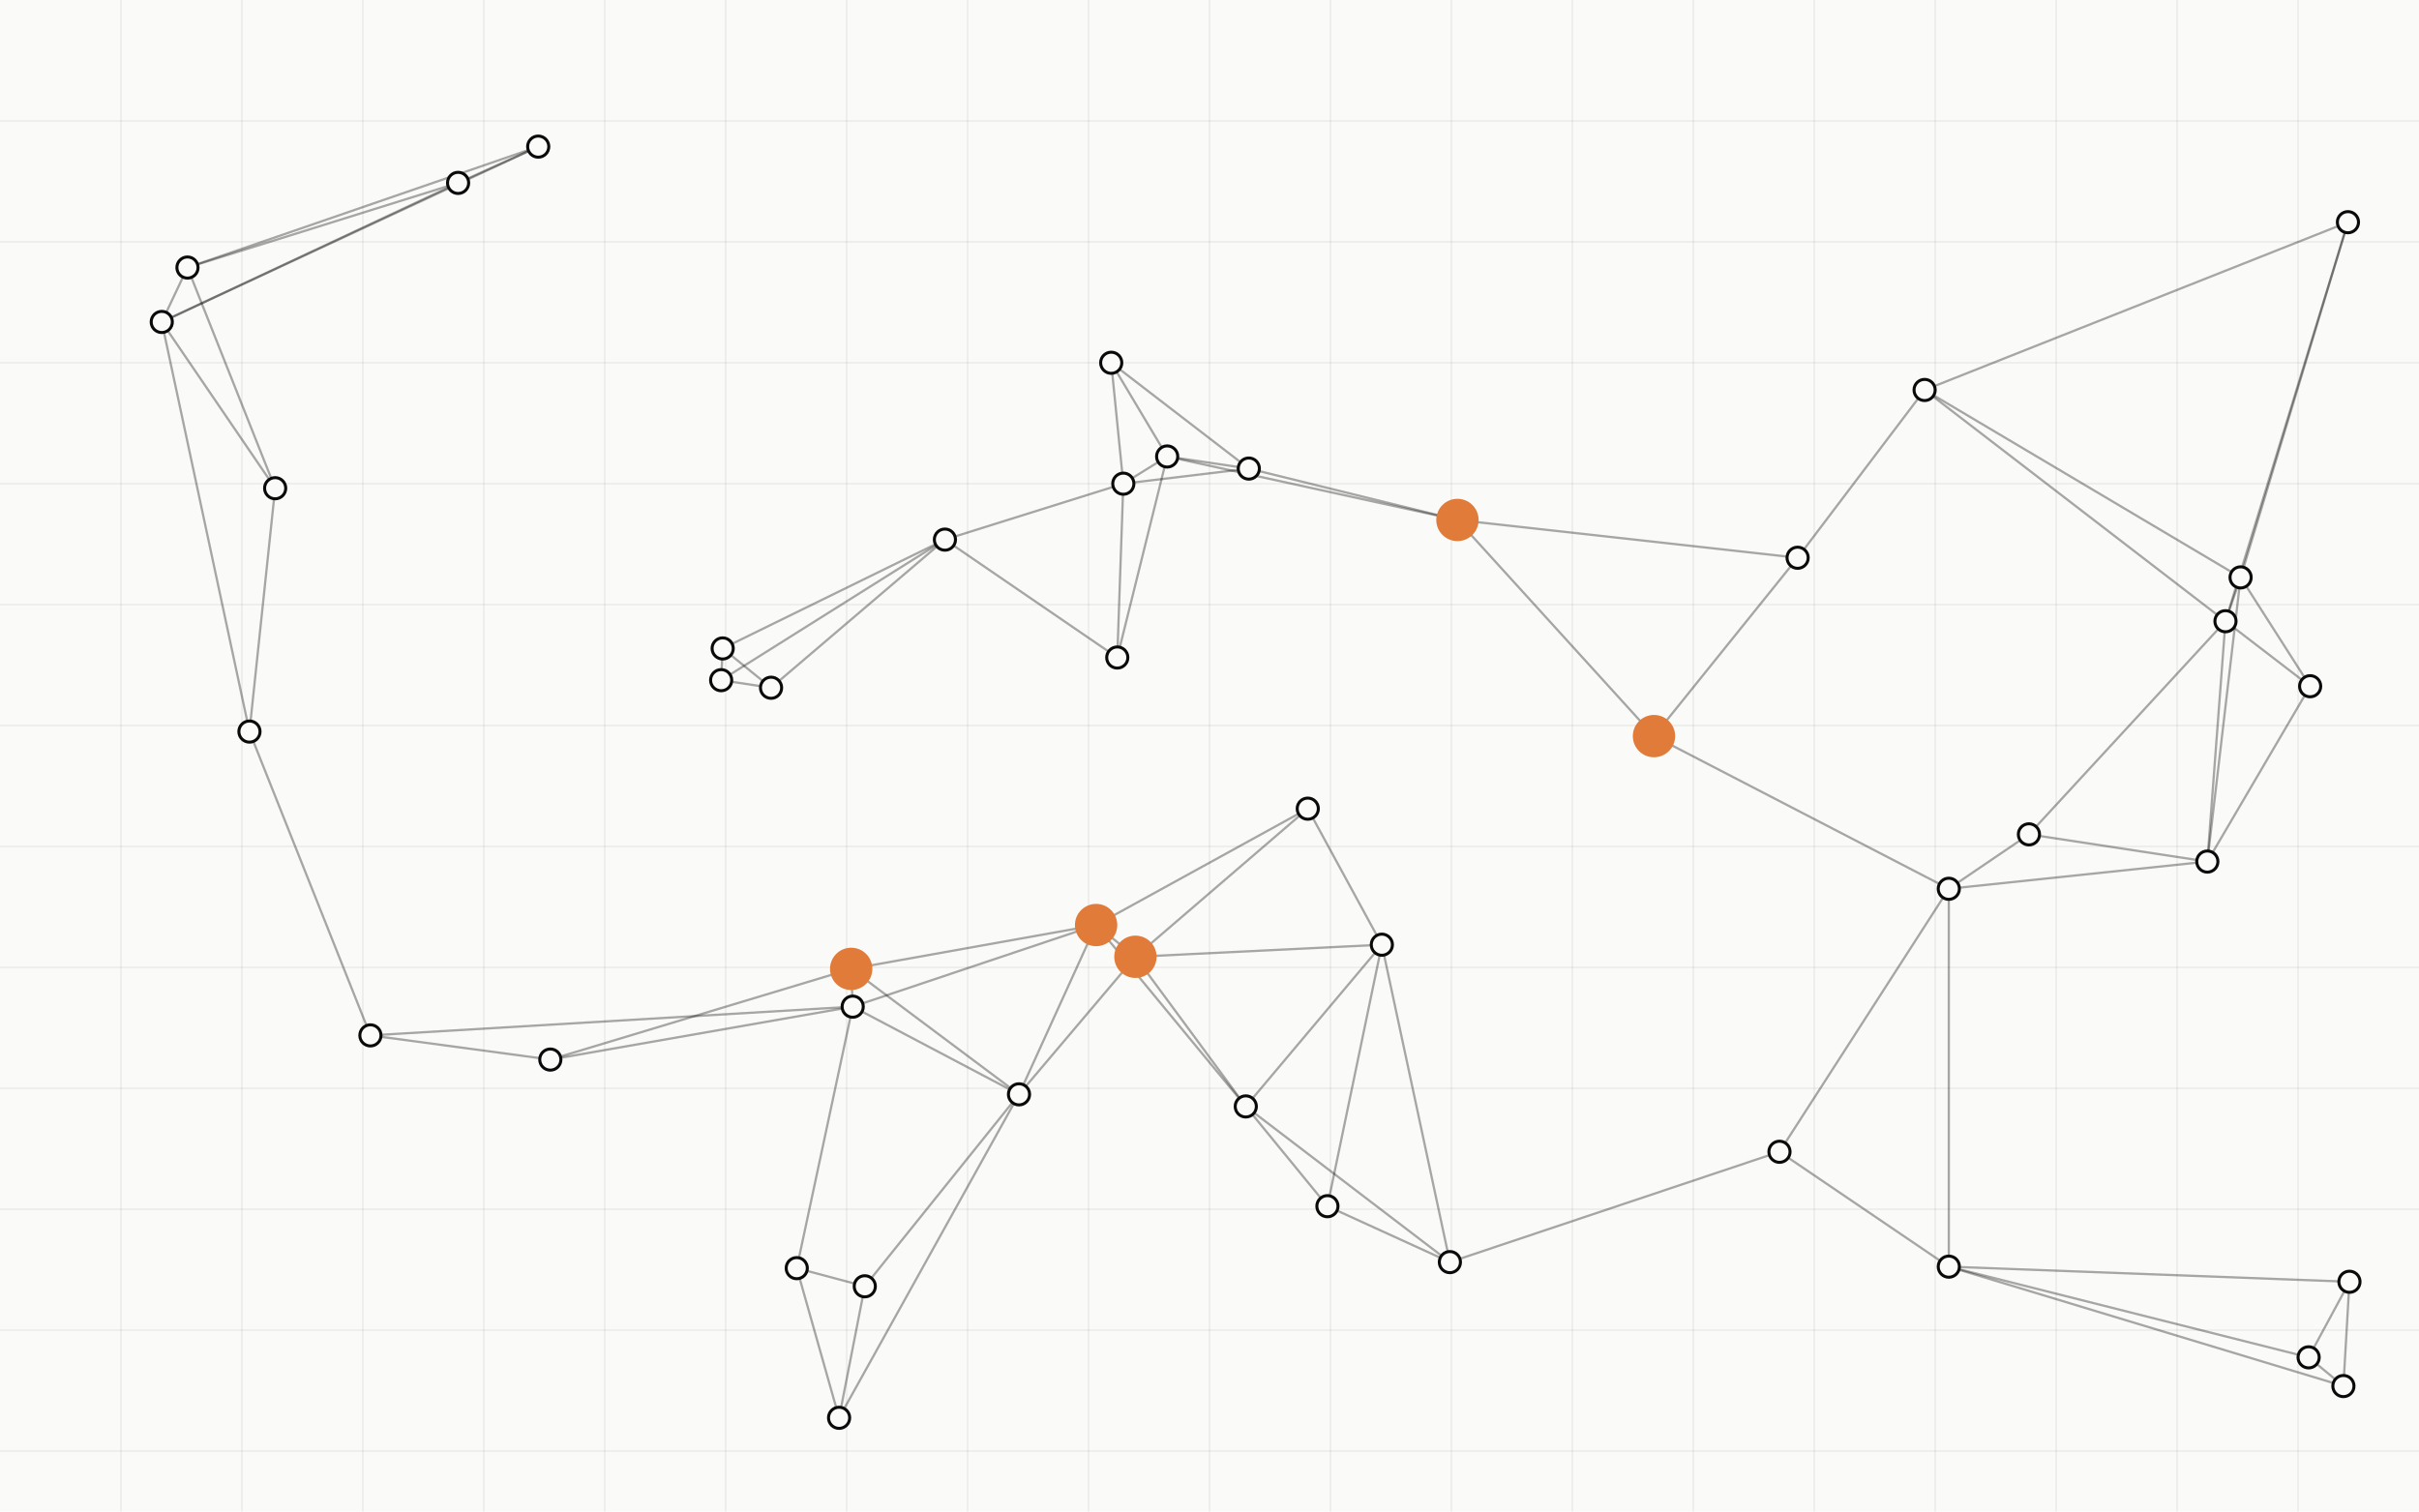
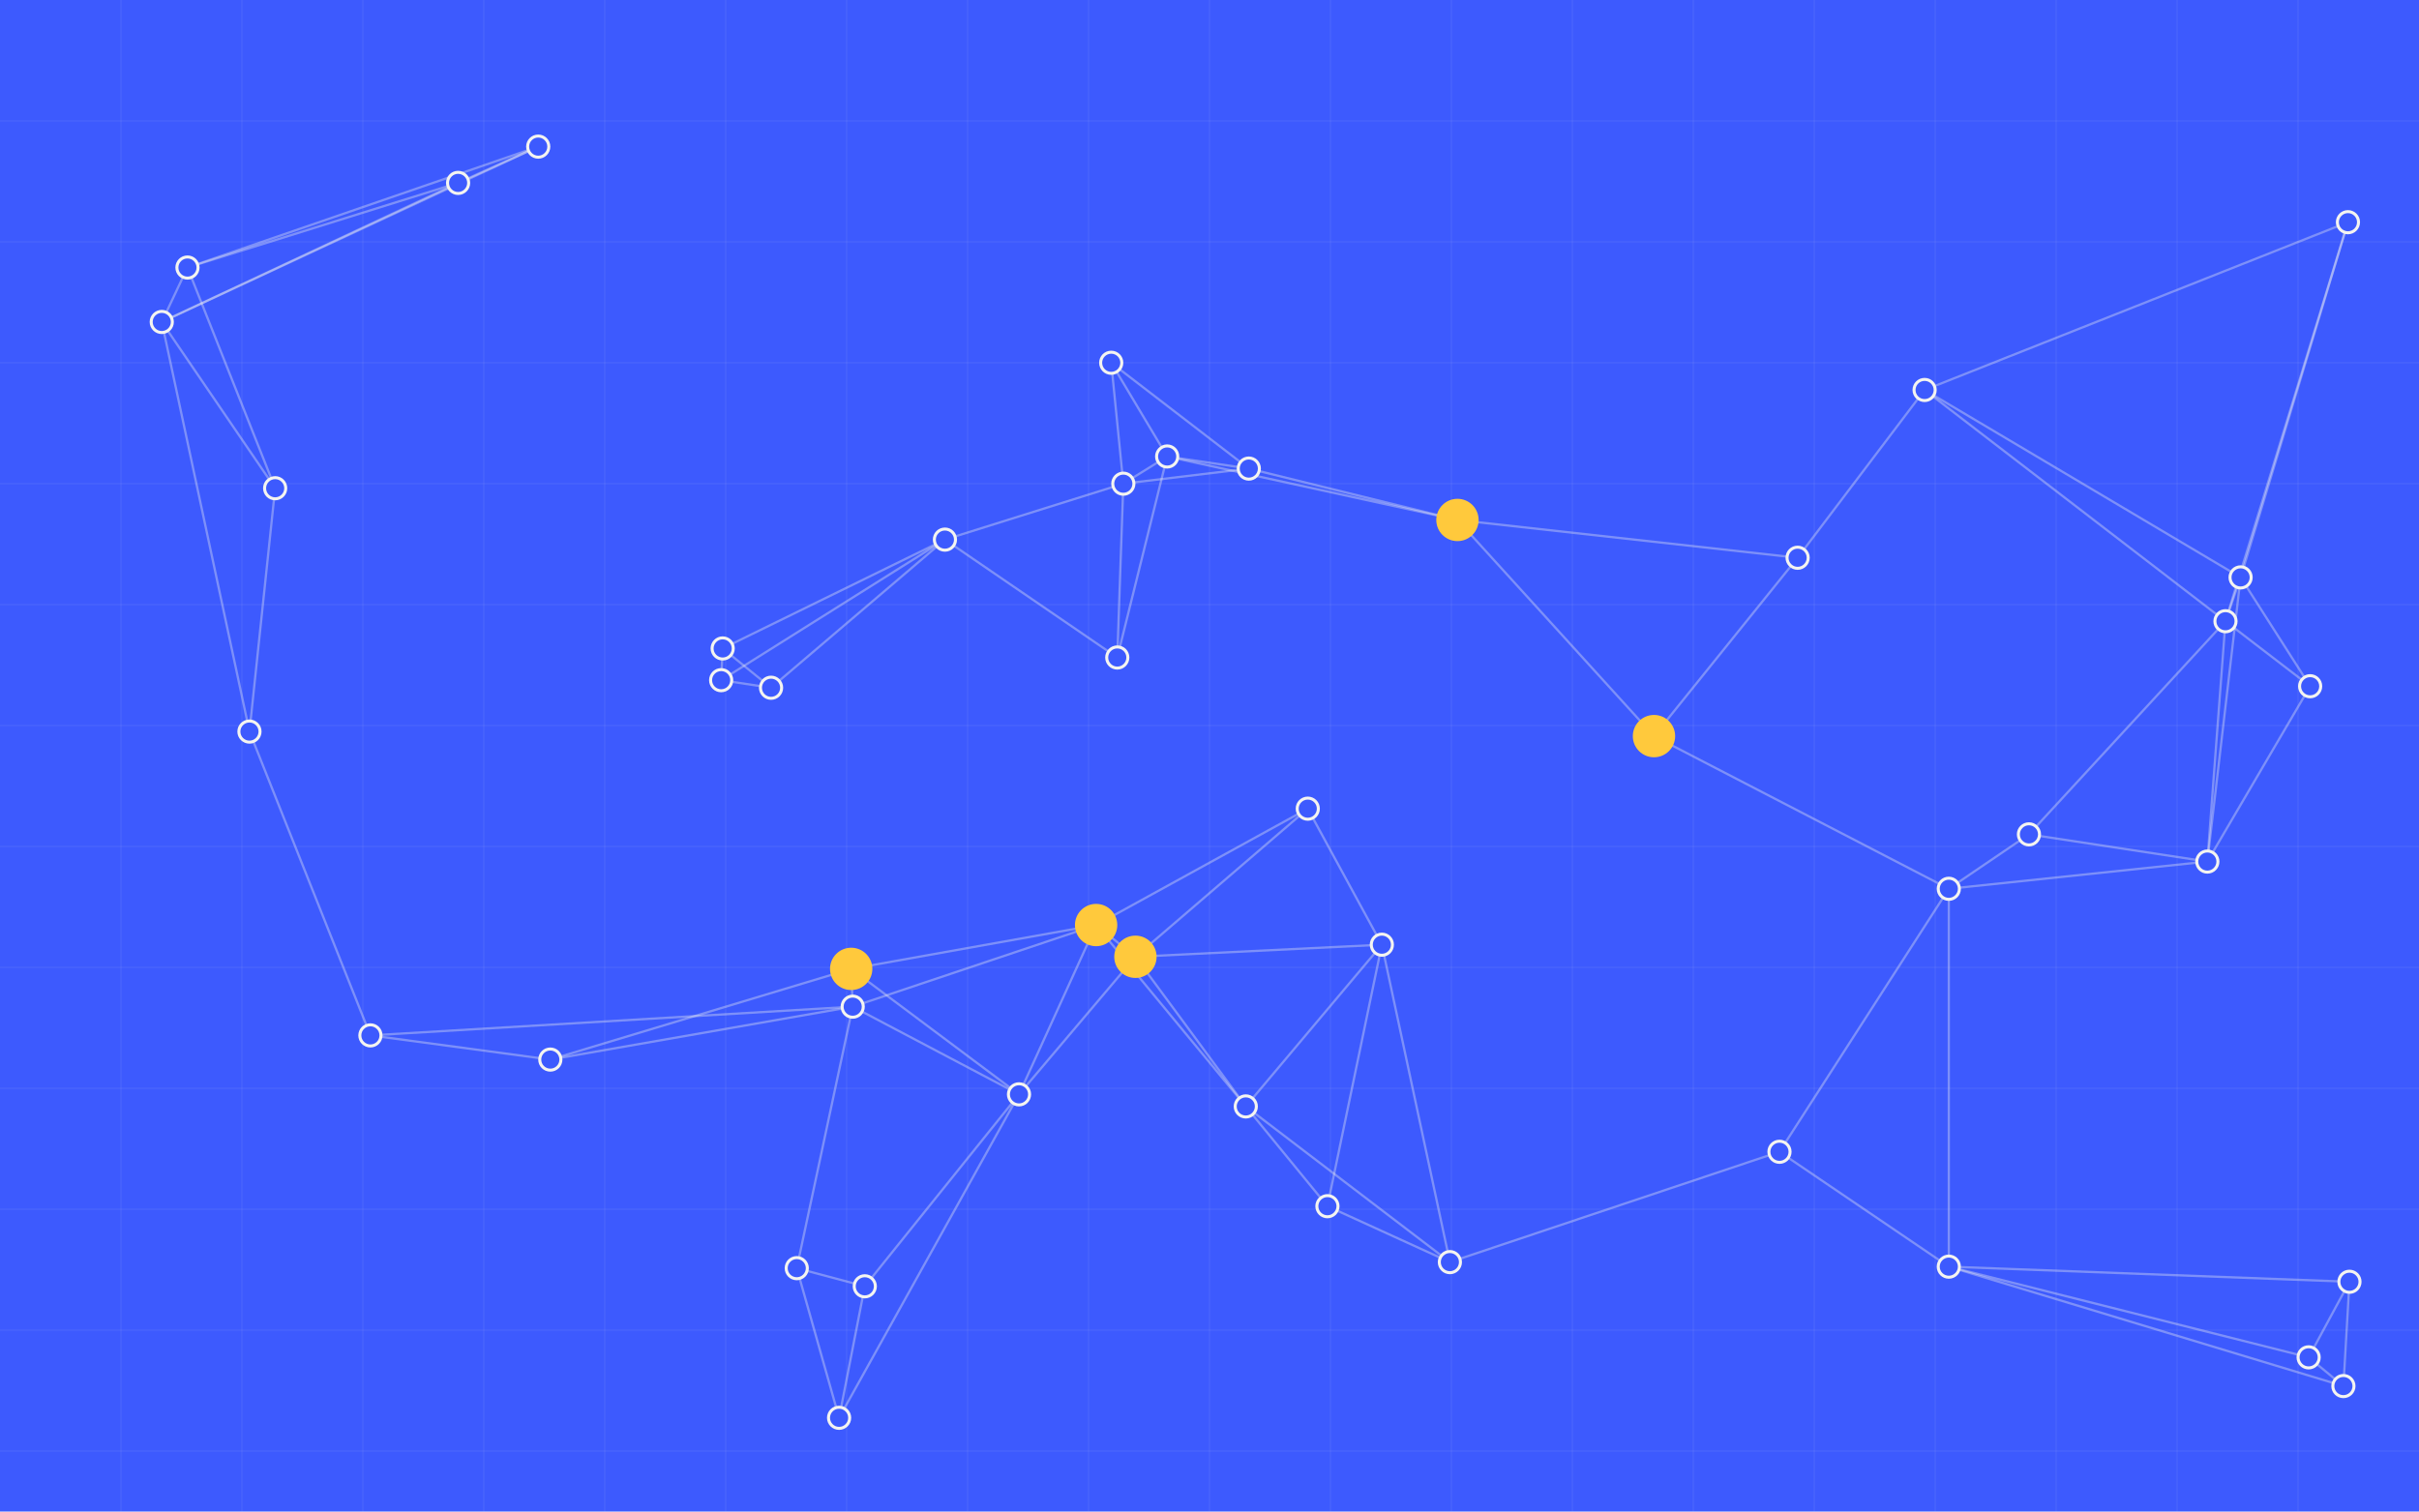
<svg xmlns="http://www.w3.org/2000/svg" width="1600" height="1000" viewBox="0 0 1600 1000" preserveAspectRatio="xMidYMid slice">
-   <rect width="1600" height="1000" fill="#FAFAF9" />
-   <g stroke="#0A0A0A" stroke-opacity="0.06" stroke-width="1">
+   <rect width="1600" height="1000" fill="#3D5AFE" />
+   <g stroke="#F4F4F0" stroke-opacity="0.06" stroke-width="1">
    <path d="M80 0V1000" />
    <path d="M160 0V1000" />
    <path d="M240 0V1000" />
    <path d="M320 0V1000" />
    <path d="M400 0V1000" />
    <path d="M480 0V1000" />
    <path d="M560 0V1000" />
    <path d="M640 0V1000" />
    <path d="M720 0V1000" />
    <path d="M800 0V1000" />
    <path d="M880 0V1000" />
    <path d="M960 0V1000" />
    <path d="M1040 0V1000" />
    <path d="M1120 0V1000" />
    <path d="M1200 0V1000" />
    <path d="M1280 0V1000" />
    <path d="M1360 0V1000" />
    <path d="M1440 0V1000" />
    <path d="M1520 0V1000" />
    <path d="M0 80H1600" />
    <path d="M0 160H1600" />
    <path d="M0 240H1600" />
    <path d="M0 320H1600" />
    <path d="M0 400H1600" />
    <path d="M0 480H1600" />
    <path d="M0 560H1600" />
    <path d="M0 640H1600" />
    <path d="M0 720H1600" />
    <path d="M0 800H1600" />
    <path d="M0 880H1600" />
    <path d="M0 960H1600" />
  </g>
-   <g stroke="#0A0A0A" stroke-opacity="0.35" stroke-width="1.5">
+   <g stroke="#F4F4F0" stroke-opacity="0.35" stroke-width="1.5">
    <path d="M826 310L743 320" />
    <path d="M824 732L878 798" />
    <path d="M959 835L1177 762" />
    <path d="M510 455L625 357" />
    <path d="M1273 258L1482 382" />
    <path d="M1342 552L1289 588" />
    <path d="M751 633L865 535" />
    <path d="M356 97L107 213" />
    <path d="M914 625L878 798" />
    <path d="M959 835L878 798" />
    <path d="M563 641L564 666" />
    <path d="M1177 762L1289 838" />
    <path d="M564 666L725 612" />
    <path d="M124 177L182 323" />
    <path d="M564 666L527 839" />
    <path d="M124 177L107 213" />
    <path d="M1289 838L1550 917" />
    <path d="M478 429L625 357" />
    <path d="M674 724L725 612" />
    <path d="M1460 570L1342 552" />
    <path d="M743 320L739 435" />
    <path d="M564 666L245 685" />
    <path d="M555 938L572 851" />
    <path d="M1472 411L1482 382" />
    <path d="M772 302L735 240" />
    <path d="M1460 570L1289 588" />
    <path d="M245 685L364 701" />
    <path d="M772 302L964 344" />
    <path d="M1094 487L964 344" />
    <path d="M735 240L743 320" />
    <path d="M725 612L865 535" />
    <path d="M1472 411L1460 570" />
    <path d="M563 641L725 612" />
    <path d="M477 450L625 357" />
    <path d="M478 429L510 455" />
    <path d="M1189 369L964 344" />
    <path d="M1289 838L1554 848" />
    <path d="M725 612L751 633" />
    <path d="M772 302L743 320" />
    <path d="M1289 838L1527 898" />
    <path d="M1553 147L1482 382" />
    <path d="M1289 838L1289 588" />
    <path d="M555 938L674 724" />
    <path d="M182 323L107 213" />
    <path d="M1472 411L1273 258" />
    <path d="M107 213L303 121" />
    <path d="M772 302L739 435" />
    <path d="M1553 147L1472 411" />
    <path d="M914 625L865 535" />
    <path d="M1482 382L1460 570" />
    <path d="M478 429L477 450" />
    <path d="M1527 898L1550 917" />
    <path d="M959 835L824 732" />
    <path d="M674 724L751 633" />
    <path d="M477 450L510 455" />
    <path d="M1094 487L1289 588" />
    <path d="M1472 411L1528 454" />
    <path d="M165 484L245 685" />
    <path d="M826 310L772 302" />
    <path d="M564 666L364 701" />
    <path d="M182 323L165 484" />
    <path d="M1550 917L1554 848" />
    <path d="M725 612L824 732" />
    <path d="M674 724L572 851" />
    <path d="M751 633L824 732" />
    <path d="M1553 147L1273 258" />
    <path d="M124 177L356 97" />
    <path d="M555 938L527 839" />
    <path d="M1094 487L1189 369" />
    <path d="M743 320L625 357" />
    <path d="M1482 382L1528 454" />
    <path d="M1527 898L1554 848" />
    <path d="M959 835L914 625" />
    <path d="M674 724L563 641" />
    <path d="M826 310L735 240" />
    <path d="M739 435L625 357" />
    <path d="M914 625L824 732" />
    <path d="M572 851L527 839" />
    <path d="M1460 570L1528 454" />
    <path d="M826 310L964 344" />
    <path d="M356 97L303 121" />
    <path d="M563 641L364 701" />
    <path d="M107 213L165 484" />
    <path d="M124 177L303 121" />
    <path d="M674 724L564 666" />
    <path d="M751 633L914 625" />
    <path d="M1472 411L1342 552" />
    <path d="M1177 762L1289 588" />
    <path d="M1273 258L1189 369" />
  </g>
-   <circle cx="959" cy="835" r="7" fill="#FAFAF9" stroke="#0A0A0A" stroke-width="2" />
-   <circle cx="826" cy="310" r="7" fill="#FAFAF9" stroke="#0A0A0A" stroke-width="2" />
-   <circle cx="772" cy="302" r="7" fill="#FAFAF9" stroke="#0A0A0A" stroke-width="2" />
-   <circle cx="1553" cy="147" r="7" fill="#FAFAF9" stroke="#0A0A0A" stroke-width="2" />
-   <circle cx="478" cy="429" r="7" fill="#FAFAF9" stroke="#0A0A0A" stroke-width="2" />
-   <circle cx="1177" cy="762" r="7" fill="#FAFAF9" stroke="#0A0A0A" stroke-width="2" />
-   <circle cx="1094" cy="487" r="14" fill="#E07B39" />
-   <circle cx="1472" cy="411" r="7" fill="#FAFAF9" stroke="#0A0A0A" stroke-width="2" />
-   <circle cx="555" cy="938" r="7" fill="#FAFAF9" stroke="#0A0A0A" stroke-width="2" />
-   <circle cx="124" cy="177" r="7" fill="#FAFAF9" stroke="#0A0A0A" stroke-width="2" />
-   <circle cx="182" cy="323" r="7" fill="#FAFAF9" stroke="#0A0A0A" stroke-width="2" />
-   <circle cx="1273" cy="258" r="7" fill="#FAFAF9" stroke="#0A0A0A" stroke-width="2" />
-   <circle cx="1289" cy="838" r="7" fill="#FAFAF9" stroke="#0A0A0A" stroke-width="2" />
-   <circle cx="674" cy="724" r="7" fill="#FAFAF9" stroke="#0A0A0A" stroke-width="2" />
-   <circle cx="1482" cy="382" r="7" fill="#FAFAF9" stroke="#0A0A0A" stroke-width="2" />
-   <circle cx="477" cy="450" r="7" fill="#FAFAF9" stroke="#0A0A0A" stroke-width="2" />
-   <circle cx="1460" cy="570" r="7" fill="#FAFAF9" stroke="#0A0A0A" stroke-width="2" />
-   <circle cx="1527" cy="898" r="7" fill="#FAFAF9" stroke="#0A0A0A" stroke-width="2" />
-   <circle cx="356" cy="97" r="7" fill="#FAFAF9" stroke="#0A0A0A" stroke-width="2" />
-   <circle cx="107" cy="213" r="7" fill="#FAFAF9" stroke="#0A0A0A" stroke-width="2" />
-   <circle cx="563" cy="641" r="14" fill="#E07B39" />
-   <circle cx="1189" cy="369" r="7" fill="#FAFAF9" stroke="#0A0A0A" stroke-width="2" />
-   <circle cx="564" cy="666" r="7" fill="#FAFAF9" stroke="#0A0A0A" stroke-width="2" />
-   <circle cx="165" cy="484" r="7" fill="#FAFAF9" stroke="#0A0A0A" stroke-width="2" />
-   <circle cx="1342" cy="552" r="7" fill="#FAFAF9" stroke="#0A0A0A" stroke-width="2" />
-   <circle cx="572" cy="851" r="7" fill="#FAFAF9" stroke="#0A0A0A" stroke-width="2" />
-   <circle cx="1289" cy="588" r="7" fill="#FAFAF9" stroke="#0A0A0A" stroke-width="2" />
-   <circle cx="735" cy="240" r="7" fill="#FAFAF9" stroke="#0A0A0A" stroke-width="2" />
-   <circle cx="725" cy="612" r="14" fill="#E07B39" />
-   <circle cx="510" cy="455" r="7" fill="#FAFAF9" stroke="#0A0A0A" stroke-width="2" />
-   <circle cx="245" cy="685" r="7" fill="#FAFAF9" stroke="#0A0A0A" stroke-width="2" />
-   <circle cx="743" cy="320" r="7" fill="#FAFAF9" stroke="#0A0A0A" stroke-width="2" />
-   <circle cx="751" cy="633" r="14" fill="#E07B39" />
-   <circle cx="739" cy="435" r="7" fill="#FAFAF9" stroke="#0A0A0A" stroke-width="2" />
-   <circle cx="1528" cy="454" r="7" fill="#FAFAF9" stroke="#0A0A0A" stroke-width="2" />
-   <circle cx="914" cy="625" r="7" fill="#FAFAF9" stroke="#0A0A0A" stroke-width="2" />
-   <circle cx="1550" cy="917" r="7" fill="#FAFAF9" stroke="#0A0A0A" stroke-width="2" />
-   <circle cx="527" cy="839" r="7" fill="#FAFAF9" stroke="#0A0A0A" stroke-width="2" />
-   <circle cx="824" cy="732" r="7" fill="#FAFAF9" stroke="#0A0A0A" stroke-width="2" />
-   <circle cx="865" cy="535" r="7" fill="#FAFAF9" stroke="#0A0A0A" stroke-width="2" />
-   <circle cx="303" cy="121" r="7" fill="#FAFAF9" stroke="#0A0A0A" stroke-width="2" />
-   <circle cx="625" cy="357" r="7" fill="#FAFAF9" stroke="#0A0A0A" stroke-width="2" />
-   <circle cx="1554" cy="848" r="7" fill="#FAFAF9" stroke="#0A0A0A" stroke-width="2" />
-   <circle cx="364" cy="701" r="7" fill="#FAFAF9" stroke="#0A0A0A" stroke-width="2" />
-   <circle cx="878" cy="798" r="7" fill="#FAFAF9" stroke="#0A0A0A" stroke-width="2" />
-   <circle cx="964" cy="344" r="14" fill="#E07B39" />
+   <circle cx="959" cy="835" r="7" fill="#3D5AFE" stroke="#F4F4F0" stroke-width="2" />
+   <circle cx="826" cy="310" r="7" fill="#3D5AFE" stroke="#F4F4F0" stroke-width="2" />
+   <circle cx="772" cy="302" r="7" fill="#3D5AFE" stroke="#F4F4F0" stroke-width="2" />
+   <circle cx="1553" cy="147" r="7" fill="#3D5AFE" stroke="#F4F4F0" stroke-width="2" />
+   <circle cx="478" cy="429" r="7" fill="#3D5AFE" stroke="#F4F4F0" stroke-width="2" />
+   <circle cx="1177" cy="762" r="7" fill="#3D5AFE" stroke="#F4F4F0" stroke-width="2" />
+   <circle cx="1094" cy="487" r="14" fill="#FFC93C" />
+   <circle cx="1472" cy="411" r="7" fill="#3D5AFE" stroke="#F4F4F0" stroke-width="2" />
+   <circle cx="555" cy="938" r="7" fill="#3D5AFE" stroke="#F4F4F0" stroke-width="2" />
+   <circle cx="124" cy="177" r="7" fill="#3D5AFE" stroke="#F4F4F0" stroke-width="2" />
+   <circle cx="182" cy="323" r="7" fill="#3D5AFE" stroke="#F4F4F0" stroke-width="2" />
+   <circle cx="1273" cy="258" r="7" fill="#3D5AFE" stroke="#F4F4F0" stroke-width="2" />
+   <circle cx="1289" cy="838" r="7" fill="#3D5AFE" stroke="#F4F4F0" stroke-width="2" />
+   <circle cx="674" cy="724" r="7" fill="#3D5AFE" stroke="#F4F4F0" stroke-width="2" />
+   <circle cx="1482" cy="382" r="7" fill="#3D5AFE" stroke="#F4F4F0" stroke-width="2" />
+   <circle cx="477" cy="450" r="7" fill="#3D5AFE" stroke="#F4F4F0" stroke-width="2" />
+   <circle cx="1460" cy="570" r="7" fill="#3D5AFE" stroke="#F4F4F0" stroke-width="2" />
+   <circle cx="1527" cy="898" r="7" fill="#3D5AFE" stroke="#F4F4F0" stroke-width="2" />
+   <circle cx="356" cy="97" r="7" fill="#3D5AFE" stroke="#F4F4F0" stroke-width="2" />
+   <circle cx="107" cy="213" r="7" fill="#3D5AFE" stroke="#F4F4F0" stroke-width="2" />
+   <circle cx="563" cy="641" r="14" fill="#FFC93C" />
+   <circle cx="1189" cy="369" r="7" fill="#3D5AFE" stroke="#F4F4F0" stroke-width="2" />
+   <circle cx="564" cy="666" r="7" fill="#3D5AFE" stroke="#F4F4F0" stroke-width="2" />
+   <circle cx="165" cy="484" r="7" fill="#3D5AFE" stroke="#F4F4F0" stroke-width="2" />
+   <circle cx="1342" cy="552" r="7" fill="#3D5AFE" stroke="#F4F4F0" stroke-width="2" />
+   <circle cx="572" cy="851" r="7" fill="#3D5AFE" stroke="#F4F4F0" stroke-width="2" />
+   <circle cx="1289" cy="588" r="7" fill="#3D5AFE" stroke="#F4F4F0" stroke-width="2" />
+   <circle cx="735" cy="240" r="7" fill="#3D5AFE" stroke="#F4F4F0" stroke-width="2" />
+   <circle cx="725" cy="612" r="14" fill="#FFC93C" />
+   <circle cx="510" cy="455" r="7" fill="#3D5AFE" stroke="#F4F4F0" stroke-width="2" />
+   <circle cx="245" cy="685" r="7" fill="#3D5AFE" stroke="#F4F4F0" stroke-width="2" />
+   <circle cx="743" cy="320" r="7" fill="#3D5AFE" stroke="#F4F4F0" stroke-width="2" />
+   <circle cx="751" cy="633" r="14" fill="#FFC93C" />
+   <circle cx="739" cy="435" r="7" fill="#3D5AFE" stroke="#F4F4F0" stroke-width="2" />
+   <circle cx="1528" cy="454" r="7" fill="#3D5AFE" stroke="#F4F4F0" stroke-width="2" />
+   <circle cx="914" cy="625" r="7" fill="#3D5AFE" stroke="#F4F4F0" stroke-width="2" />
+   <circle cx="1550" cy="917" r="7" fill="#3D5AFE" stroke="#F4F4F0" stroke-width="2" />
+   <circle cx="527" cy="839" r="7" fill="#3D5AFE" stroke="#F4F4F0" stroke-width="2" />
+   <circle cx="824" cy="732" r="7" fill="#3D5AFE" stroke="#F4F4F0" stroke-width="2" />
+   <circle cx="865" cy="535" r="7" fill="#3D5AFE" stroke="#F4F4F0" stroke-width="2" />
+   <circle cx="303" cy="121" r="7" fill="#3D5AFE" stroke="#F4F4F0" stroke-width="2" />
+   <circle cx="625" cy="357" r="7" fill="#3D5AFE" stroke="#F4F4F0" stroke-width="2" />
+   <circle cx="1554" cy="848" r="7" fill="#3D5AFE" stroke="#F4F4F0" stroke-width="2" />
+   <circle cx="364" cy="701" r="7" fill="#3D5AFE" stroke="#F4F4F0" stroke-width="2" />
+   <circle cx="878" cy="798" r="7" fill="#3D5AFE" stroke="#F4F4F0" stroke-width="2" />
+   <circle cx="964" cy="344" r="14" fill="#FFC93C" />
</svg>
